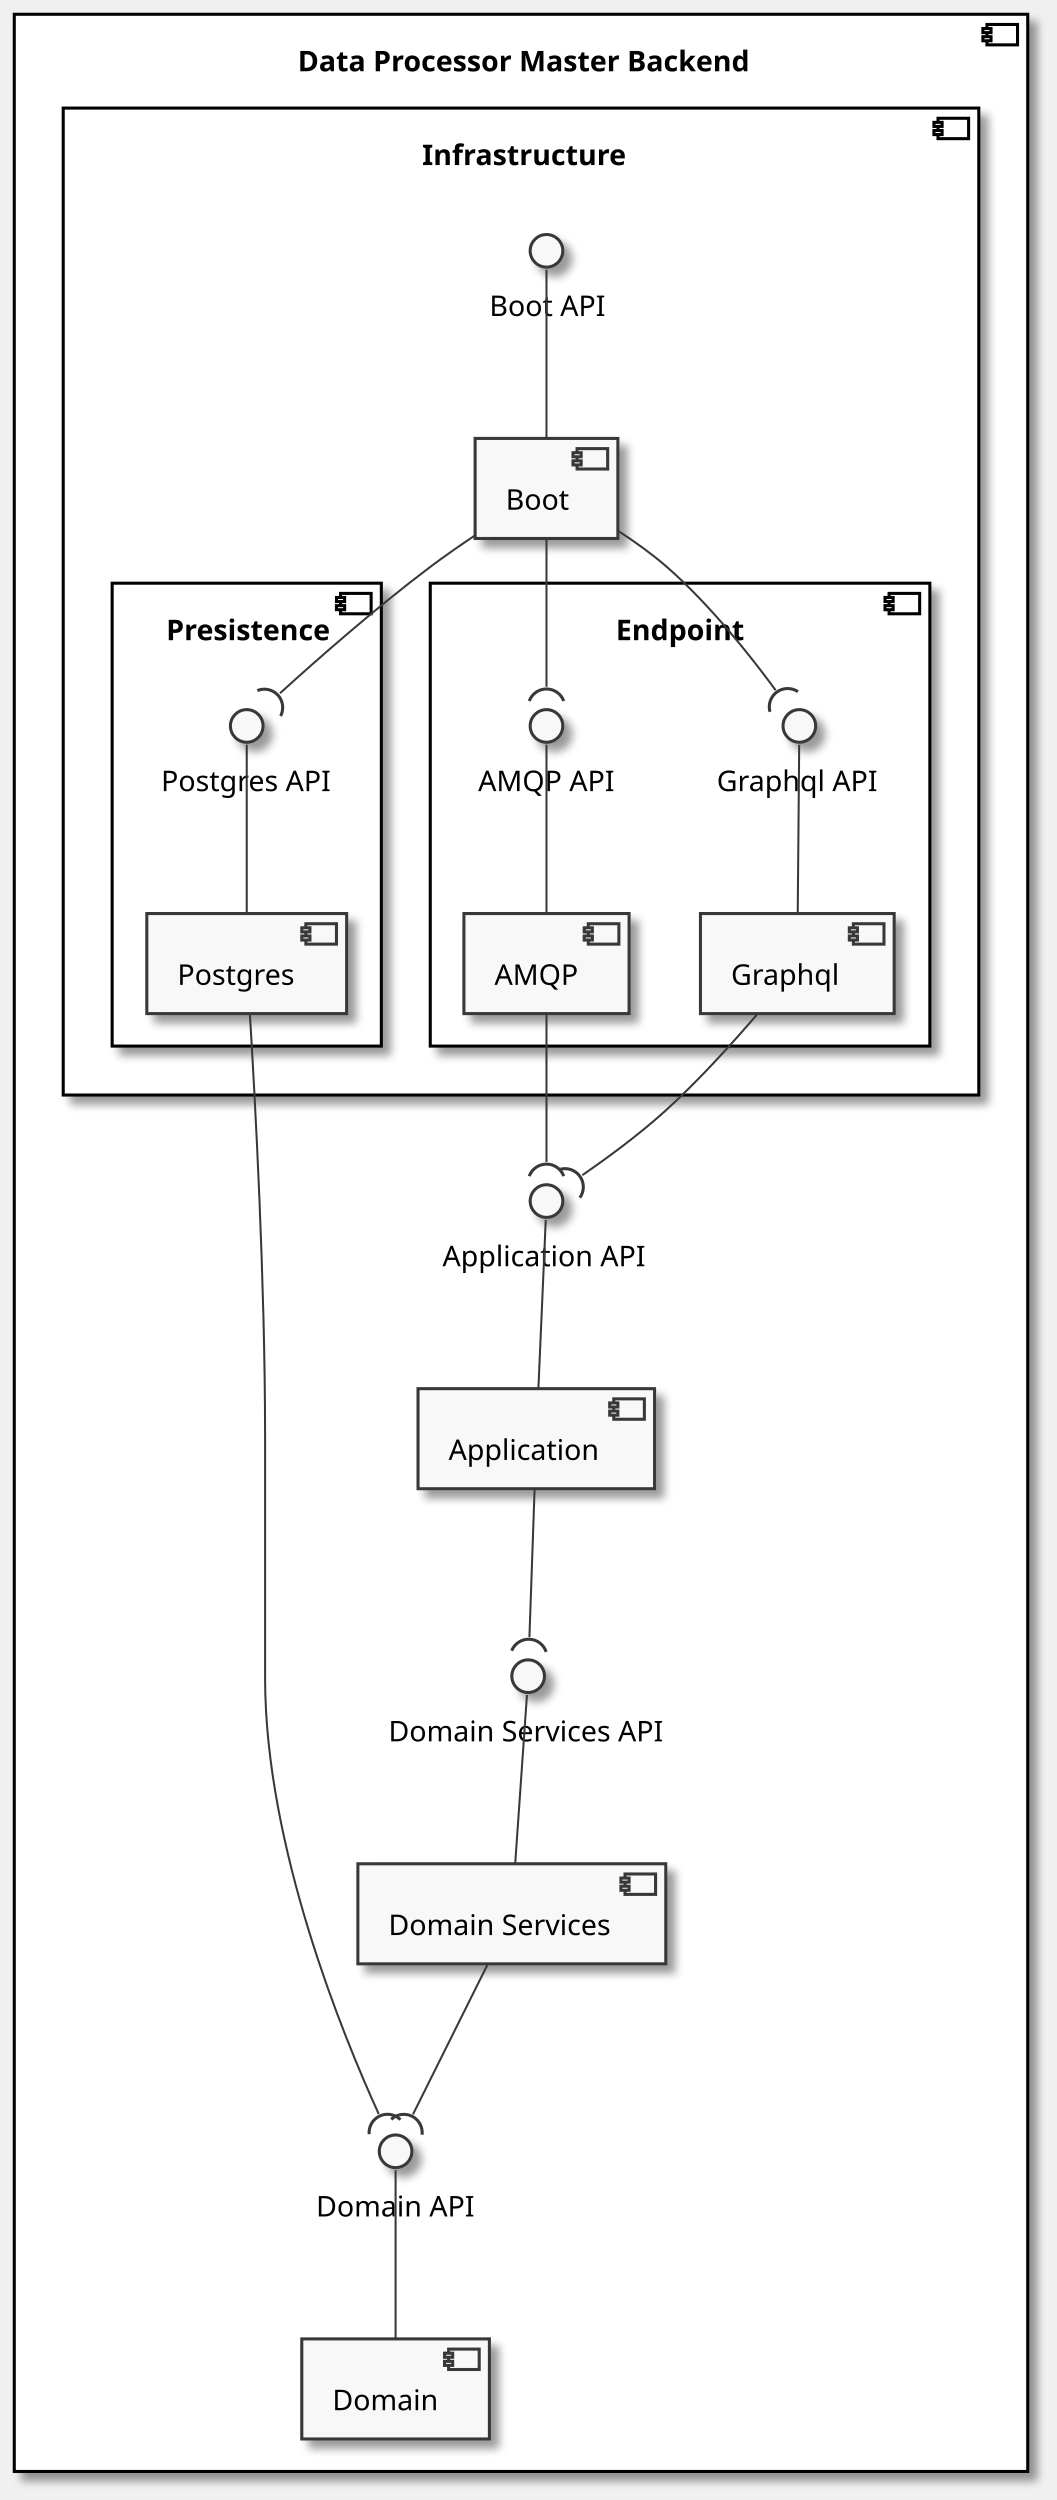
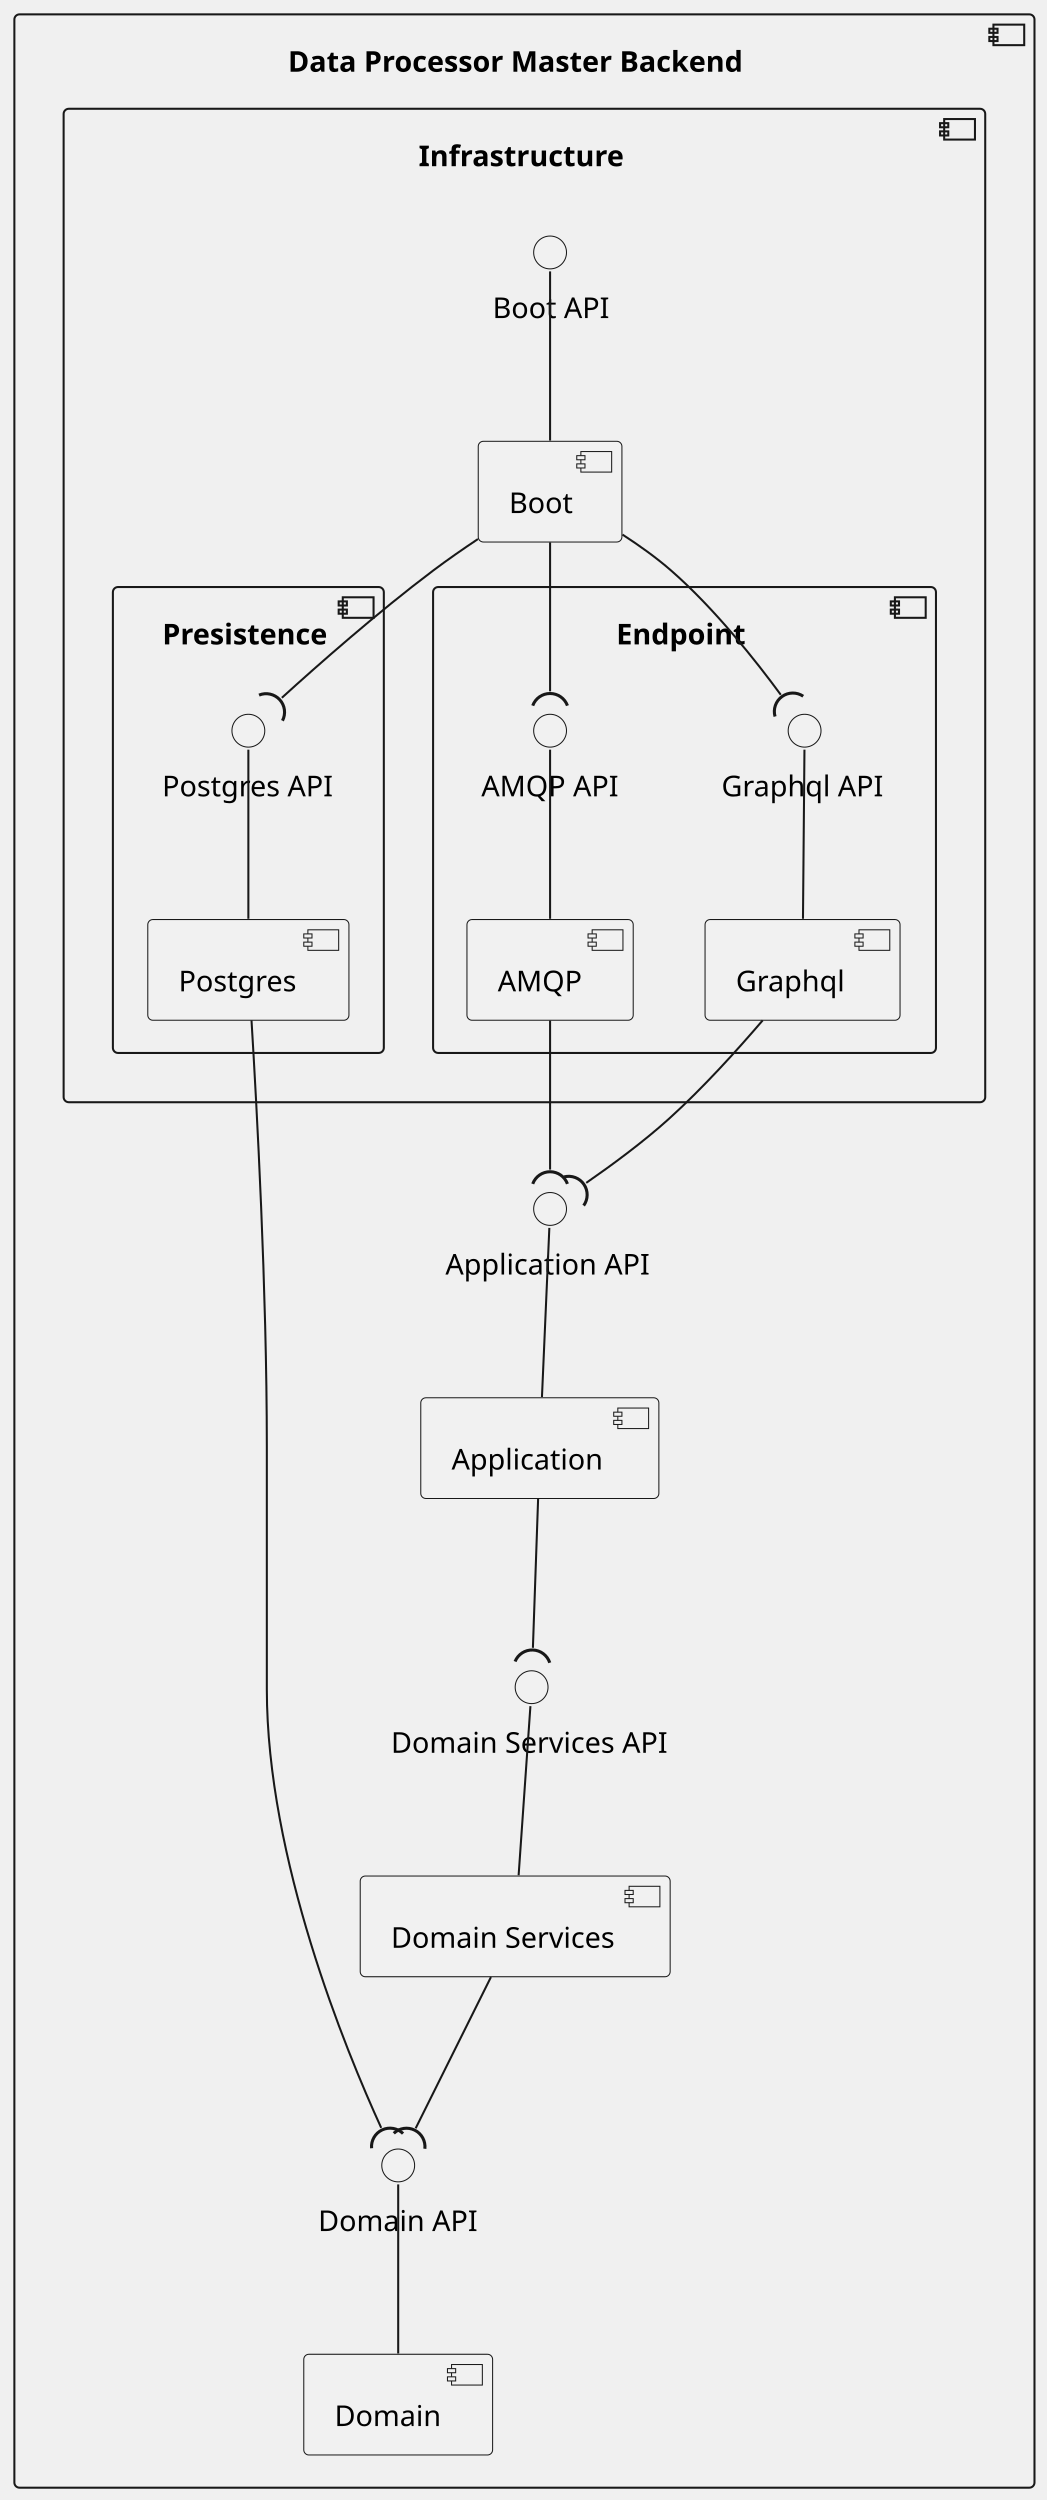
- <svg xmlns="http://www.w3.org/2000/svg" contentScriptType="application/ecmascript" contentStyleType="text/css" height="1226px" preserveAspectRatio="none" style="width:518px;height:1226px;background:#FFFFFF;" version="1.1" viewBox="0 0 518 1226" width="518px" zoomAndPan="magnify">
-   <defs>
-     <filter height="300%" id="fm1m3fdy6qc6g" width="300%" x="-1" y="-1">
-       <feGaussianBlur result="blurOut" stdDeviation="2.0" />
-       <feColorMatrix in="blurOut" result="blurOut2" type="matrix" values="0 0 0 0 0 0 0 0 0 0 0 0 0 0 0 0 0 0 .4 0" />
-       <feOffset dx="4.0" dy="4.0" in="blurOut2" result="blurOut3" />
-       <feBlend in="SourceGraphic" in2="blurOut3" mode="normal" />
-     </filter>
-   </defs>
+ <svg xmlns="http://www.w3.org/2000/svg" contentStyleType="text/css" height="1218px" preserveAspectRatio="none" style="width:510px;height:1218px;background:#FFFFFF;" version="1.1" viewBox="0 0 510 1218" width="510px" zoomAndPan="magnify">
+   <defs />
  <g>
-     <rect fill="#FFFFFF" filter="url(#fm1m3fdy6qc6g)" height="1205" style="stroke:#000000;stroke-width:1.5;" width="497" x="7" y="7" />
-     <rect fill="#FFFFFF" height="10" style="stroke:#000000;stroke-width:1.5;" width="15" x="484" y="12" />
-     <rect fill="#FFFFFF" height="2" style="stroke:#000000;stroke-width:1.5;" width="4" x="482" y="14" />
-     <rect fill="#FFFFFF" height="2" style="stroke:#000000;stroke-width:1.5;" width="4" x="482" y="18" />
-     <text fill="#000000" font-family="sans-serif" font-size="14" font-weight="bold" lengthAdjust="spacing" textLength="219" x="146" y="34.966">Data Processor Master Backend</text>
-     <rect fill="#FFFFFF" filter="url(#fm1m3fdy6qc6g)" height="484" style="stroke:#000000;stroke-width:1.5;" width="449" x="31" y="53" />
-     <rect fill="#FFFFFF" height="10" style="stroke:#000000;stroke-width:1.5;" width="15" x="460" y="58" />
-     <rect fill="#FFFFFF" height="2" style="stroke:#000000;stroke-width:1.5;" width="4" x="458" y="60" />
-     <rect fill="#FFFFFF" height="2" style="stroke:#000000;stroke-width:1.5;" width="4" x="458" y="64" />
-     <text fill="#000000" font-family="sans-serif" font-size="14" font-weight="bold" lengthAdjust="spacing" textLength="97" x="207" y="80.966">Infrastructure</text>
-     <rect fill="#FFFFFF" filter="url(#fm1m3fdy6qc6g)" height="227" style="stroke:#000000;stroke-width:1.5;" width="132" x="55" y="286" />
-     <rect fill="#FFFFFF" height="10" style="stroke:#000000;stroke-width:1.5;" width="15" x="167" y="291" />
-     <rect fill="#FFFFFF" height="2" style="stroke:#000000;stroke-width:1.5;" width="4" x="165" y="293" />
-     <rect fill="#FFFFFF" height="2" style="stroke:#000000;stroke-width:1.5;" width="4" x="165" y="297" />
-     <text fill="#000000" font-family="sans-serif" font-size="14" font-weight="bold" lengthAdjust="spacing" textLength="79" x="81.5" y="313.966">Presistence</text>
-     <rect fill="#FFFFFF" filter="url(#fm1m3fdy6qc6g)" height="227" style="stroke:#000000;stroke-width:1.5;" width="245" x="211" y="286" />
-     <rect fill="#FFFFFF" height="10" style="stroke:#000000;stroke-width:1.5;" width="15" x="436" y="291" />
-     <rect fill="#FFFFFF" height="2" style="stroke:#000000;stroke-width:1.5;" width="4" x="434" y="293" />
-     <rect fill="#FFFFFF" height="2" style="stroke:#000000;stroke-width:1.5;" width="4" x="434" y="297" />
-     <text fill="#000000" font-family="sans-serif" font-size="14" font-weight="bold" lengthAdjust="spacing" textLength="63" x="302" y="313.966">Endpoint</text>
-     <rect fill="#F8F8F8" filter="url(#fm1m3fdy6qc6g)" height="49.068" style="stroke:#383838;stroke-width:1.5;" width="116" x="205" y="681" />
-     <rect fill="#F8F8F8" height="10" style="stroke:#383838;stroke-width:1.5;" width="15" x="301" y="686" />
-     <rect fill="#F8F8F8" height="2" style="stroke:#383838;stroke-width:1.5;" width="4" x="299" y="688" />
-     <rect fill="#F8F8F8" height="2" style="stroke:#383838;stroke-width:1.5;" width="4" x="299" y="692" />
-     <text fill="#000000" font-family="sans-serif" font-size="14" lengthAdjust="spacing" textLength="76" x="220" y="715.966">Application</text>
-     <rect fill="#F8F8F8" filter="url(#fm1m3fdy6qc6g)" height="49.068" style="stroke:#383838;stroke-width:1.5;" width="92" x="148" y="1147" />
-     <rect fill="#F8F8F8" height="10" style="stroke:#383838;stroke-width:1.5;" width="15" x="220" y="1152" />
-     <rect fill="#F8F8F8" height="2" style="stroke:#383838;stroke-width:1.5;" width="4" x="218" y="1154" />
-     <rect fill="#F8F8F8" height="2" style="stroke:#383838;stroke-width:1.5;" width="4" x="218" y="1158" />
-     <text fill="#000000" font-family="sans-serif" font-size="14" lengthAdjust="spacing" textLength="52" x="163" y="1181.966">Domain</text>
-     <rect fill="#F8F8F8" filter="url(#fm1m3fdy6qc6g)" height="49.068" style="stroke:#383838;stroke-width:1.5;" width="151" x="175.5" y="914" />
-     <rect fill="#F8F8F8" height="10" style="stroke:#383838;stroke-width:1.5;" width="15" x="306.5" y="919" />
-     <rect fill="#F8F8F8" height="2" style="stroke:#383838;stroke-width:1.5;" width="4" x="304.5" y="921" />
-     <rect fill="#F8F8F8" height="2" style="stroke:#383838;stroke-width:1.5;" width="4" x="304.5" y="925" />
-     <text fill="#000000" font-family="sans-serif" font-size="14" lengthAdjust="spacing" textLength="111" x="190.5" y="948.966">Domain Services</text>
-     <ellipse cx="268" cy="589" fill="#F8F8F8" filter="url(#fm1m3fdy6qc6g)" rx="8" ry="8" style="stroke:#383838;stroke-width:1.5;" />
-     <text fill="#000000" font-family="sans-serif" font-size="14" lengthAdjust="spacing" textLength="102" x="217" y="620.966">Application API</text>
-     <ellipse cx="194" cy="1055" fill="#F8F8F8" filter="url(#fm1m3fdy6qc6g)" rx="8" ry="8" style="stroke:#383838;stroke-width:1.5;" />
-     <text fill="#000000" font-family="sans-serif" font-size="14" lengthAdjust="spacing" textLength="78" x="155" y="1086.966">Domain API</text>
-     <ellipse cx="259" cy="822" fill="#F8F8F8" filter="url(#fm1m3fdy6qc6g)" rx="8" ry="8" style="stroke:#383838;stroke-width:1.5;" />
-     <text fill="#000000" font-family="sans-serif" font-size="14" lengthAdjust="spacing" textLength="137" x="190.5" y="853.966">Domain Services API</text>
-     <rect fill="#F8F8F8" filter="url(#fm1m3fdy6qc6g)" height="49.068" style="stroke:#383838;stroke-width:1.5;" width="70" x="233" y="215" />
-     <rect fill="#F8F8F8" height="10" style="stroke:#383838;stroke-width:1.5;" width="15" x="283" y="220" />
-     <rect fill="#F8F8F8" height="2" style="stroke:#383838;stroke-width:1.5;" width="4" x="281" y="222" />
-     <rect fill="#F8F8F8" height="2" style="stroke:#383838;stroke-width:1.5;" width="4" x="281" y="226" />
-     <text fill="#000000" font-family="sans-serif" font-size="14" lengthAdjust="spacing" textLength="30" x="248" y="249.966">Boot</text>
-     <ellipse cx="268" cy="123" fill="#F8F8F8" filter="url(#fm1m3fdy6qc6g)" rx="8" ry="8" style="stroke:#383838;stroke-width:1.5;" />
-     <text fill="#000000" font-family="sans-serif" font-size="14" lengthAdjust="spacing" textLength="56" x="240" y="154.966">Boot API</text>
-     <rect fill="#F8F8F8" filter="url(#fm1m3fdy6qc6g)" height="49.068" style="stroke:#383838;stroke-width:1.5;" width="98" x="72" y="448" />
-     <rect fill="#F8F8F8" height="10" style="stroke:#383838;stroke-width:1.5;" width="15" x="150" y="453" />
-     <rect fill="#F8F8F8" height="2" style="stroke:#383838;stroke-width:1.5;" width="4" x="148" y="455" />
-     <rect fill="#F8F8F8" height="2" style="stroke:#383838;stroke-width:1.5;" width="4" x="148" y="459" />
-     <text fill="#000000" font-family="sans-serif" font-size="14" lengthAdjust="spacing" textLength="58" x="87" y="482.966">Postgres</text>
-     <ellipse cx="121" cy="356" fill="#F8F8F8" filter="url(#fm1m3fdy6qc6g)" rx="8" ry="8" style="stroke:#383838;stroke-width:1.5;" />
-     <text fill="#000000" font-family="sans-serif" font-size="14" lengthAdjust="spacing" textLength="84" x="79" y="387.966">Postgres API</text>
-     <rect fill="#F8F8F8" filter="url(#fm1m3fdy6qc6g)" height="49.068" style="stroke:#383838;stroke-width:1.5;" width="95" x="343.5" y="448" />
-     <rect fill="#F8F8F8" height="10" style="stroke:#383838;stroke-width:1.5;" width="15" x="418.5" y="453" />
-     <rect fill="#F8F8F8" height="2" style="stroke:#383838;stroke-width:1.5;" width="4" x="416.5" y="455" />
-     <rect fill="#F8F8F8" height="2" style="stroke:#383838;stroke-width:1.5;" width="4" x="416.5" y="459" />
-     <text fill="#000000" font-family="sans-serif" font-size="14" lengthAdjust="spacing" textLength="55" x="358.5" y="482.966">Graphql</text>
-     <rect fill="#F8F8F8" filter="url(#fm1m3fdy6qc6g)" height="49.068" style="stroke:#383838;stroke-width:1.5;" width="81" x="227.5" y="448" />
-     <rect fill="#F8F8F8" height="10" style="stroke:#383838;stroke-width:1.5;" width="15" x="288.5" y="453" />
-     <rect fill="#F8F8F8" height="2" style="stroke:#383838;stroke-width:1.5;" width="4" x="286.5" y="455" />
-     <rect fill="#F8F8F8" height="2" style="stroke:#383838;stroke-width:1.5;" width="4" x="286.5" y="459" />
-     <text fill="#000000" font-family="sans-serif" font-size="14" lengthAdjust="spacing" textLength="41" x="242.5" y="482.966">AMQP</text>
-     <ellipse cx="392" cy="356" fill="#F8F8F8" filter="url(#fm1m3fdy6qc6g)" rx="8" ry="8" style="stroke:#383838;stroke-width:1.5;" />
-     <text fill="#000000" font-family="sans-serif" font-size="14" lengthAdjust="spacing" textLength="81" x="351.5" y="387.966">Graphql API</text>
-     <ellipse cx="268" cy="356" fill="#F8F8F8" filter="url(#fm1m3fdy6qc6g)" rx="8" ry="8" style="stroke:#383838;stroke-width:1.5;" />
-     <text fill="#000000" font-family="sans-serif" font-size="14" lengthAdjust="spacing" textLength="67" x="234.5" y="387.966">AMQP API</text>
-     <path d="M391.93,365.23 C391.78,382.26 391.43,421.89 391.21,447.65 " fill="none" id="GRAPH_API-GRAPH" style="stroke:#383838;stroke-width:1.0;" />
-     <path d="M194,1064.23 C194,1081.26 194,1120.89 194,1146.65 " fill="none" id="DOM_API-DOM" style="stroke:#383838;stroke-width:1.0;" />
-     <path d="M258.42,831.23 C257.24,848.26 254.47,887.89 252.67,913.65 " fill="none" id="DOM_SERV_API-DOM_SERV" style="stroke:#383838;stroke-width:1.0;" />
-     <path d="M121,365.23 C121,382.26 121,421.89 121,447.65 " fill="none" id="POSTG_API-POSTG" style="stroke:#383838;stroke-width:1.0;" />
-     <path d="M268,365.23 C268,382.26 268,421.89 268,447.65 " fill="none" id="AMQP_API-AMQP" style="stroke:#383838;stroke-width:1.0;" />
-     <path d="M267.64,598.23 C266.9,615.26 265.17,654.89 264.04,680.65 " fill="none" id="APP_API-APP" style="stroke:#383838;stroke-width:1.0;" />
-     <path d="M268,132.23 C268,149.26 268,188.89 268,214.65 " fill="none" id="BOOT_API-BOOT" style="stroke:#383838;stroke-width:1.0;" />
-     <path d="M268,497.22 C268,518.8 268,550.18 268,569.82 " fill="none" id="AMQP-to-APP_API" style="stroke:#383838;stroke-width:1.0;" />
-     <path d="M276.457,576.792 A9,9 0 0 0 259.543 576.792" style="stroke:#383838;stroke-width:1.5;fill:none;" />
-     <path d="M122.53,497.1 C125.09,538.89 130,628.65 130,704.5 C130,704.5 130,704.5 130,823 C130,905.54 168.42,998.85 185.73,1036.69 " fill="none" id="POSTG-to-DOM_API" style="stroke:#383838;stroke-width:1.0;" />
-     <path d="M196.365,1039.477 A9,9 0 0 0 181.034 1046.623" style="stroke:#383838;stroke-width:1.5;fill:none;" />
-     <path d="M371.58,497.12 C359.19,511.6 342.42,530.14 326,545 C313.24,556.55 297.48,568.08 285.61,576.29 " fill="none" id="GRAPH-to-APP_API" style="stroke:#383838;stroke-width:1.0;" />
-     <path d="M284.356,587.369 A9,9 0 0 0 274.857 573.374" style="stroke:#383838;stroke-width:1.5;fill:none;" />
-     <path d="M262.17,730.22 C261.42,751.8 260.32,783.18 259.63,802.82 " fill="none" id="APP-to-DOM_SERV_API" style="stroke:#383838;stroke-width:1.0;" />
-     <path d="M267.842,810.096 A9,9 0 0 0 250.938 809.491" style="stroke:#383838;stroke-width:1.5;fill:none;" />
-     <path d="M239.19,963.22 C228.25,985.2 212.24,1017.36 202.51,1036.91 " fill="none" id="DOM_SERV-to-DOM_API" style="stroke:#383838;stroke-width:1.0;" />
-     <path d="M206.993,1046.882 A9,9 0 0 0 191.85 1039.347" style="stroke:#383838;stroke-width:1.5;fill:none;" />
-     <path d="M303.26,260.44 C311.4,265.71 319.78,271.69 327,278 C348.12,296.45 368.28,321.99 380.4,338.5 " fill="none" id="BOOT-to-GRAPH_API" style="stroke:#383838;stroke-width:1.0;" />
-     <path d="M391.324,339.21 A9,9 0 0 0 377.598 349.094" style="stroke:#383838;stroke-width:1.5;fill:none;" />
-     <path d="M232.86,262.62 C225.52,267.52 217.91,272.8 211,278 C184.17,298.18 154.95,323.94 137.31,339.96 " fill="none" id="BOOT-to-POSTG_API" style="stroke:#383838;stroke-width:1.0;" />
-     <path d="M137.619,351.133 A9,9 0 0 0 126.203 338.652" style="stroke:#383838;stroke-width:1.5;fill:none;" />
-     <path d="M268,264.22 C268,285.8 268,317.18 268,336.82 " fill="none" id="BOOT-to-AMQP_API" style="stroke:#383838;stroke-width:1.0;" />
-     <path d="M276.457,343.792 A9,9 0 0 0 259.543 343.792" style="stroke:#383838;stroke-width:1.5;fill:none;" />
+     <g id="cluster_Data Processor Master Backend">
+       <rect height="1205" rx="2.5" ry="2.5" style="stroke:#181818;stroke-width:1.0;fill:none;" width="497" x="7" y="7" />
+       <rect height="10" style="stroke:#181818;stroke-width:1.0;fill:none;" width="15" x="484" y="12" />
+       <rect height="2" style="stroke:#181818;stroke-width:1.0;fill:none;" width="4" x="482" y="14" />
+       <rect height="2" style="stroke:#181818;stroke-width:1.0;fill:none;" width="4" x="482" y="18" />
+       <text fill="#000000" font-family="sans-serif" font-size="14" font-weight="bold" lengthAdjust="spacing" textLength="230.375" x="140.312" y="34.966">Data Processor Master Backend</text>
+     </g>
+     <g id="cluster_INFRA">
+       <rect height="484" rx="2.5" ry="2.5" style="stroke:#181818;stroke-width:1.0;fill:none;" width="449" x="31" y="53" />
+       <rect height="10" style="stroke:#181818;stroke-width:1.0;fill:none;" width="15" x="460" y="58" />
+       <rect height="2" style="stroke:#181818;stroke-width:1.0;fill:none;" width="4" x="458" y="60" />
+       <rect height="2" style="stroke:#181818;stroke-width:1.0;fill:none;" width="4" x="458" y="64" />
+       <text fill="#000000" font-family="sans-serif" font-size="14" font-weight="bold" lengthAdjust="spacing" textLength="103.125" x="203.938" y="80.966">Infrastructure</text>
+     </g>
+     <g id="cluster_PERSIST">
+       <rect height="227" rx="2.5" ry="2.5" style="stroke:#181818;stroke-width:1.0;fill:none;" width="132" x="55" y="286" />
+       <rect height="10" style="stroke:#181818;stroke-width:1.0;fill:none;" width="15" x="167" y="291" />
+       <rect height="2" style="stroke:#181818;stroke-width:1.0;fill:none;" width="4" x="165" y="293" />
+       <rect height="2" style="stroke:#181818;stroke-width:1.0;fill:none;" width="4" x="165" y="297" />
+       <text fill="#000000" font-family="sans-serif" font-size="14" font-weight="bold" lengthAdjust="spacing" textLength="83.812" x="79.094" y="313.966">Presistence</text>
+     </g>
+     <g id="cluster_ENDPOINT">
+       <rect height="227" rx="2.5" ry="2.5" style="stroke:#181818;stroke-width:1.0;fill:none;" width="245" x="211" y="286" />
+       <rect height="10" style="stroke:#181818;stroke-width:1.0;fill:none;" width="15" x="436" y="291" />
+       <rect height="2" style="stroke:#181818;stroke-width:1.0;fill:none;" width="4" x="434" y="293" />
+       <rect height="2" style="stroke:#181818;stroke-width:1.0;fill:none;" width="4" x="434" y="297" />
+       <text fill="#000000" font-family="sans-serif" font-size="14" font-weight="bold" lengthAdjust="spacing" textLength="66.5" x="300.25" y="313.966">Endpoint</text>
+     </g>
+     <g id="elem_APP">
+       <rect fill="#F1F1F1" height="49.068" rx="2.5" ry="2.5" style="stroke:#181818;stroke-width:0.5;" width="116" x="205" y="681" />
+       <rect fill="#F1F1F1" height="10" style="stroke:#181818;stroke-width:0.5;" width="15" x="301" y="686" />
+       <rect fill="#F1F1F1" height="2" style="stroke:#181818;stroke-width:0.5;" width="4" x="299" y="688" />
+       <rect fill="#F1F1F1" height="2" style="stroke:#181818;stroke-width:0.5;" width="4" x="299" y="692" />
+       <text fill="#000000" font-family="sans-serif" font-size="14" lengthAdjust="spacing" textLength="76" x="220" y="715.966">Application</text>
+     </g>
+     <g id="elem_DOM">
+       <rect fill="#F1F1F1" height="49.068" rx="2.5" ry="2.5" style="stroke:#181818;stroke-width:0.5;" width="92" x="148" y="1147" />
+       <rect fill="#F1F1F1" height="10" style="stroke:#181818;stroke-width:0.5;" width="15" x="220" y="1152" />
+       <rect fill="#F1F1F1" height="2" style="stroke:#181818;stroke-width:0.5;" width="4" x="218" y="1154" />
+       <rect fill="#F1F1F1" height="2" style="stroke:#181818;stroke-width:0.5;" width="4" x="218" y="1158" />
+       <text fill="#000000" font-family="sans-serif" font-size="14" lengthAdjust="spacing" textLength="52" x="163" y="1181.966">Domain</text>
+     </g>
+     <g id="elem_DOM_SERV">
+       <rect fill="#F1F1F1" height="49.068" rx="2.5" ry="2.5" style="stroke:#181818;stroke-width:0.5;" width="151" x="175.5" y="914" />
+       <rect fill="#F1F1F1" height="10" style="stroke:#181818;stroke-width:0.5;" width="15" x="306.5" y="919" />
+       <rect fill="#F1F1F1" height="2" style="stroke:#181818;stroke-width:0.5;" width="4" x="304.5" y="921" />
+       <rect fill="#F1F1F1" height="2" style="stroke:#181818;stroke-width:0.5;" width="4" x="304.5" y="925" />
+       <text fill="#000000" font-family="sans-serif" font-size="14" lengthAdjust="spacing" textLength="111" x="190.5" y="948.966">Domain Services</text>
+     </g>
+     <g id="elem_APP_API">
+       <ellipse cx="268" cy="589" fill="#F1F1F1" rx="8" ry="8" style="stroke:#181818;stroke-width:0.5;" />
+       <text fill="#000000" font-family="sans-serif" font-size="14" lengthAdjust="spacing" textLength="102" x="217" y="620.966">Application API</text>
+     </g>
+     <g id="elem_DOM_API">
+       <ellipse cx="194" cy="1055" fill="#F1F1F1" rx="8" ry="8" style="stroke:#181818;stroke-width:0.5;" />
+       <text fill="#000000" font-family="sans-serif" font-size="14" lengthAdjust="spacing" textLength="78" x="155" y="1086.966">Domain API</text>
+     </g>
+     <g id="elem_DOM_SERV_API">
+       <ellipse cx="259" cy="822" fill="#F1F1F1" rx="8" ry="8" style="stroke:#181818;stroke-width:0.5;" />
+       <text fill="#000000" font-family="sans-serif" font-size="14" lengthAdjust="spacing" textLength="137" x="190.5" y="853.966">Domain Services API</text>
+     </g>
+     <g id="elem_BOOT">
+       <rect fill="#F1F1F1" height="49.068" rx="2.5" ry="2.5" style="stroke:#181818;stroke-width:0.5;" width="70" x="233" y="215" />
+       <rect fill="#F1F1F1" height="10" style="stroke:#181818;stroke-width:0.5;" width="15" x="283" y="220" />
+       <rect fill="#F1F1F1" height="2" style="stroke:#181818;stroke-width:0.5;" width="4" x="281" y="222" />
+       <rect fill="#F1F1F1" height="2" style="stroke:#181818;stroke-width:0.5;" width="4" x="281" y="226" />
+       <text fill="#000000" font-family="sans-serif" font-size="14" lengthAdjust="spacing" textLength="30" x="248" y="249.966">Boot</text>
+     </g>
+     <g id="elem_BOOT_API">
+       <ellipse cx="268" cy="123" fill="#F1F1F1" rx="8" ry="8" style="stroke:#181818;stroke-width:0.5;" />
+       <text fill="#000000" font-family="sans-serif" font-size="14" lengthAdjust="spacing" textLength="56" x="240" y="154.966">Boot API</text>
+     </g>
+     <g id="elem_POSTG">
+       <rect fill="#F1F1F1" height="49.068" rx="2.5" ry="2.5" style="stroke:#181818;stroke-width:0.5;" width="98" x="72" y="448" />
+       <rect fill="#F1F1F1" height="10" style="stroke:#181818;stroke-width:0.5;" width="15" x="150" y="453" />
+       <rect fill="#F1F1F1" height="2" style="stroke:#181818;stroke-width:0.5;" width="4" x="148" y="455" />
+       <rect fill="#F1F1F1" height="2" style="stroke:#181818;stroke-width:0.5;" width="4" x="148" y="459" />
+       <text fill="#000000" font-family="sans-serif" font-size="14" lengthAdjust="spacing" textLength="58" x="87" y="482.966">Postgres</text>
+     </g>
+     <g id="elem_POSTG_API">
+       <ellipse cx="121" cy="356" fill="#F1F1F1" rx="8" ry="8" style="stroke:#181818;stroke-width:0.5;" />
+       <text fill="#000000" font-family="sans-serif" font-size="14" lengthAdjust="spacing" textLength="84" x="79" y="387.966">Postgres API</text>
+     </g>
+     <g id="elem_GRAPH">
+       <rect fill="#F1F1F1" height="49.068" rx="2.5" ry="2.5" style="stroke:#181818;stroke-width:0.5;" width="95" x="343.5" y="448" />
+       <rect fill="#F1F1F1" height="10" style="stroke:#181818;stroke-width:0.5;" width="15" x="418.5" y="453" />
+       <rect fill="#F1F1F1" height="2" style="stroke:#181818;stroke-width:0.5;" width="4" x="416.5" y="455" />
+       <rect fill="#F1F1F1" height="2" style="stroke:#181818;stroke-width:0.5;" width="4" x="416.5" y="459" />
+       <text fill="#000000" font-family="sans-serif" font-size="14" lengthAdjust="spacing" textLength="55" x="358.5" y="482.966">Graphql</text>
+     </g>
+     <g id="elem_AMQP">
+       <rect fill="#F1F1F1" height="49.068" rx="2.5" ry="2.5" style="stroke:#181818;stroke-width:0.5;" width="81" x="227.5" y="448" />
+       <rect fill="#F1F1F1" height="10" style="stroke:#181818;stroke-width:0.5;" width="15" x="288.5" y="453" />
+       <rect fill="#F1F1F1" height="2" style="stroke:#181818;stroke-width:0.5;" width="4" x="286.5" y="455" />
+       <rect fill="#F1F1F1" height="2" style="stroke:#181818;stroke-width:0.5;" width="4" x="286.5" y="459" />
+       <text fill="#000000" font-family="sans-serif" font-size="14" lengthAdjust="spacing" textLength="41" x="242.5" y="482.966">AMQP</text>
+     </g>
+     <g id="elem_GRAPH_API">
+       <ellipse cx="392" cy="356" fill="#F1F1F1" rx="8" ry="8" style="stroke:#181818;stroke-width:0.5;" />
+       <text fill="#000000" font-family="sans-serif" font-size="14" lengthAdjust="spacing" textLength="81" x="351.5" y="387.966">Graphql API</text>
+     </g>
+     <g id="elem_AMQP_API">
+       <ellipse cx="268" cy="356" fill="#F1F1F1" rx="8" ry="8" style="stroke:#181818;stroke-width:0.5;" />
+       <text fill="#000000" font-family="sans-serif" font-size="14" lengthAdjust="spacing" textLength="67" x="234.5" y="387.966">AMQP API</text>
+     </g>
+     <g id="link_GRAPH_API_GRAPH">
+       <path d="M391.93,365.23 C391.78,382.26 391.43,421.89 391.21,447.65 " fill="none" id="GRAPH_API-GRAPH" style="stroke:#181818;stroke-width:1.0;" />
+     </g>
+     <g id="link_DOM_API_DOM">
+       <path d="M194,1064.23 C194,1081.26 194,1120.89 194,1146.65 " fill="none" id="DOM_API-DOM" style="stroke:#181818;stroke-width:1.0;" />
+     </g>
+     <g id="link_DOM_SERV_API_DOM_SERV">
+       <path d="M258.42,831.23 C257.24,848.26 254.47,887.89 252.67,913.65 " fill="none" id="DOM_SERV_API-DOM_SERV" style="stroke:#181818;stroke-width:1.0;" />
+     </g>
+     <g id="link_POSTG_API_POSTG">
+       <path d="M121,365.23 C121,382.26 121,421.89 121,447.65 " fill="none" id="POSTG_API-POSTG" style="stroke:#181818;stroke-width:1.0;" />
+     </g>
+     <g id="link_AMQP_API_AMQP">
+       <path d="M268,365.23 C268,382.26 268,421.89 268,447.65 " fill="none" id="AMQP_API-AMQP" style="stroke:#181818;stroke-width:1.0;" />
+     </g>
+     <g id="link_APP_API_APP">
+       <path d="M267.64,598.23 C266.9,615.26 265.17,654.89 264.04,680.65 " fill="none" id="APP_API-APP" style="stroke:#181818;stroke-width:1.0;" />
+     </g>
+     <g id="link_BOOT_API_BOOT">
+       <path d="M268,132.23 C268,149.26 268,188.89 268,214.65 " fill="none" id="BOOT_API-BOOT" style="stroke:#181818;stroke-width:1.0;" />
+     </g>
+     <g id="link_AMQP_APP_API">
+       <path d="M268,497.22 C268,518.8 268,550.18 268,569.82 " fill="none" id="AMQP-to-APP_API" style="stroke:#181818;stroke-width:1.0;" />
+       <path d="M276.457,576.792 A9,9 0 0 0 259.543 576.792" fill="none" style="stroke:#181818;stroke-width:1.5;" />
+     </g>
+     <g id="link_POSTG_DOM_API">
+       <path d="M122.53,497.1 C125.09,538.89 130,628.65 130,704.5 C130,704.5 130,704.5 130,823 C130,905.54 168.42,998.85 185.73,1036.69 " fill="none" id="POSTG-to-DOM_API" style="stroke:#181818;stroke-width:1.0;" />
+       <path d="M196.365,1039.477 A9,9 0 0 0 181.034 1046.623" fill="none" style="stroke:#181818;stroke-width:1.5;" />
+     </g>
+     <g id="link_GRAPH_APP_API">
+       <path d="M371.58,497.12 C359.19,511.6 342.42,530.14 326,545 C313.24,556.55 297.48,568.08 285.61,576.29 " fill="none" id="GRAPH-to-APP_API" style="stroke:#181818;stroke-width:1.0;" />
+       <path d="M284.356,587.369 A9,9 0 0 0 274.857 573.374" fill="none" style="stroke:#181818;stroke-width:1.5;" />
+     </g>
+     <g id="link_APP_DOM_SERV_API">
+       <path d="M262.17,730.22 C261.42,751.8 260.32,783.18 259.63,802.82 " fill="none" id="APP-to-DOM_SERV_API" style="stroke:#181818;stroke-width:1.0;" />
+       <path d="M267.842,810.096 A9,9 0 0 0 250.938 809.491" fill="none" style="stroke:#181818;stroke-width:1.5;" />
+     </g>
+     <g id="link_DOM_SERV_DOM_API">
+       <path d="M239.19,963.22 C228.25,985.2 212.24,1017.36 202.51,1036.91 " fill="none" id="DOM_SERV-to-DOM_API" style="stroke:#181818;stroke-width:1.0;" />
+       <path d="M206.993,1046.882 A9,9 0 0 0 191.85 1039.347" fill="none" style="stroke:#181818;stroke-width:1.5;" />
+     </g>
+     <g id="link_BOOT_GRAPH_API">
+       <path d="M303.26,260.44 C311.4,265.71 319.78,271.69 327,278 C348.12,296.45 368.28,321.99 380.4,338.5 " fill="none" id="BOOT-to-GRAPH_API" style="stroke:#181818;stroke-width:1.0;" />
+       <path d="M391.324,339.21 A9,9 0 0 0 377.598 349.094" fill="none" style="stroke:#181818;stroke-width:1.5;" />
+     </g>
+     <g id="link_BOOT_POSTG_API">
+       <path d="M232.86,262.62 C225.52,267.52 217.91,272.8 211,278 C184.17,298.18 154.95,323.94 137.31,339.96 " fill="none" id="BOOT-to-POSTG_API" style="stroke:#181818;stroke-width:1.0;" />
+       <path d="M137.619,351.133 A9,9 0 0 0 126.203 338.652" fill="none" style="stroke:#181818;stroke-width:1.5;" />
+     </g>
+     <g id="link_BOOT_AMQP_API">
+       <path d="M268,264.22 C268,285.8 268,317.18 268,336.82 " fill="none" id="BOOT-to-AMQP_API" style="stroke:#181818;stroke-width:1.0;" />
+       <path d="M276.457,343.792 A9,9 0 0 0 259.543 343.792" fill="none" style="stroke:#181818;stroke-width:1.5;" />
+     </g>
  </g>
</svg>
